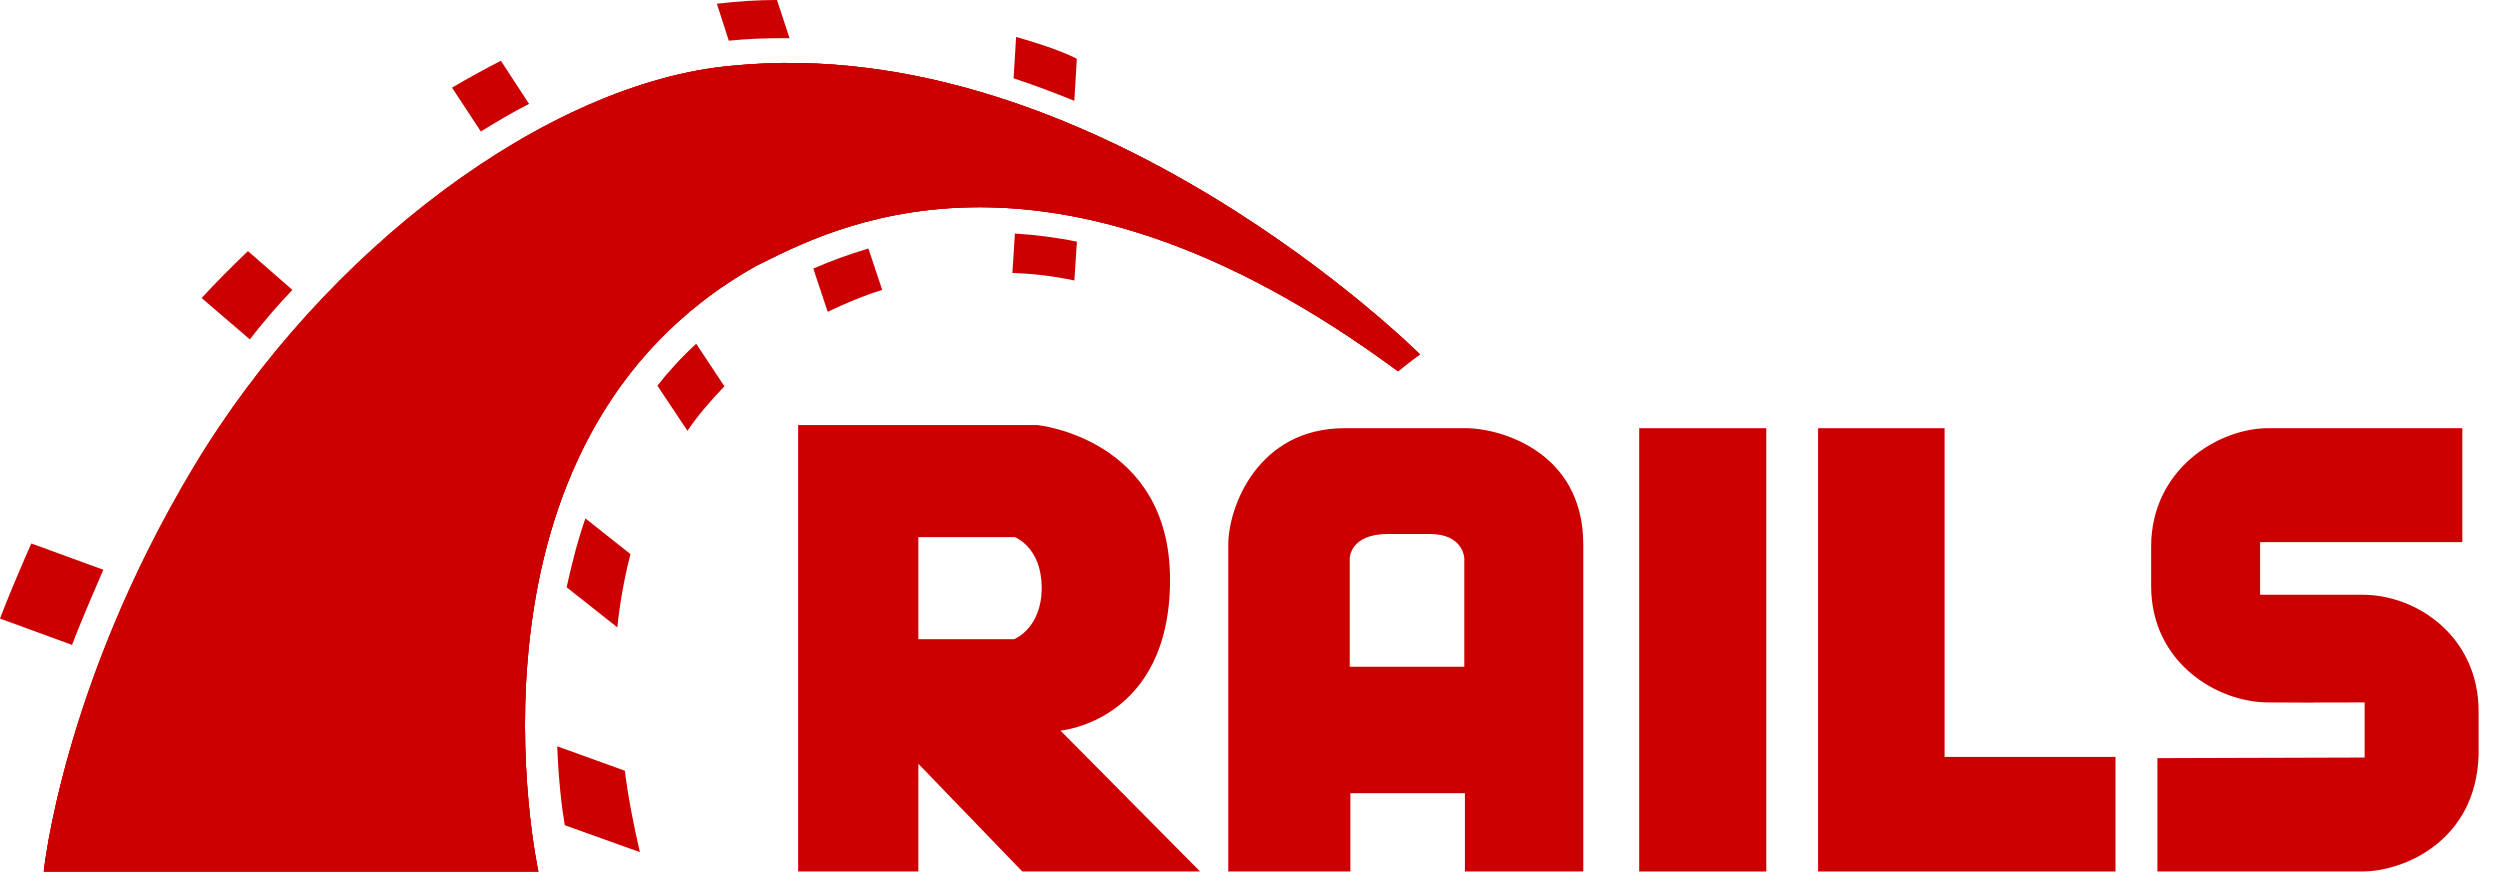
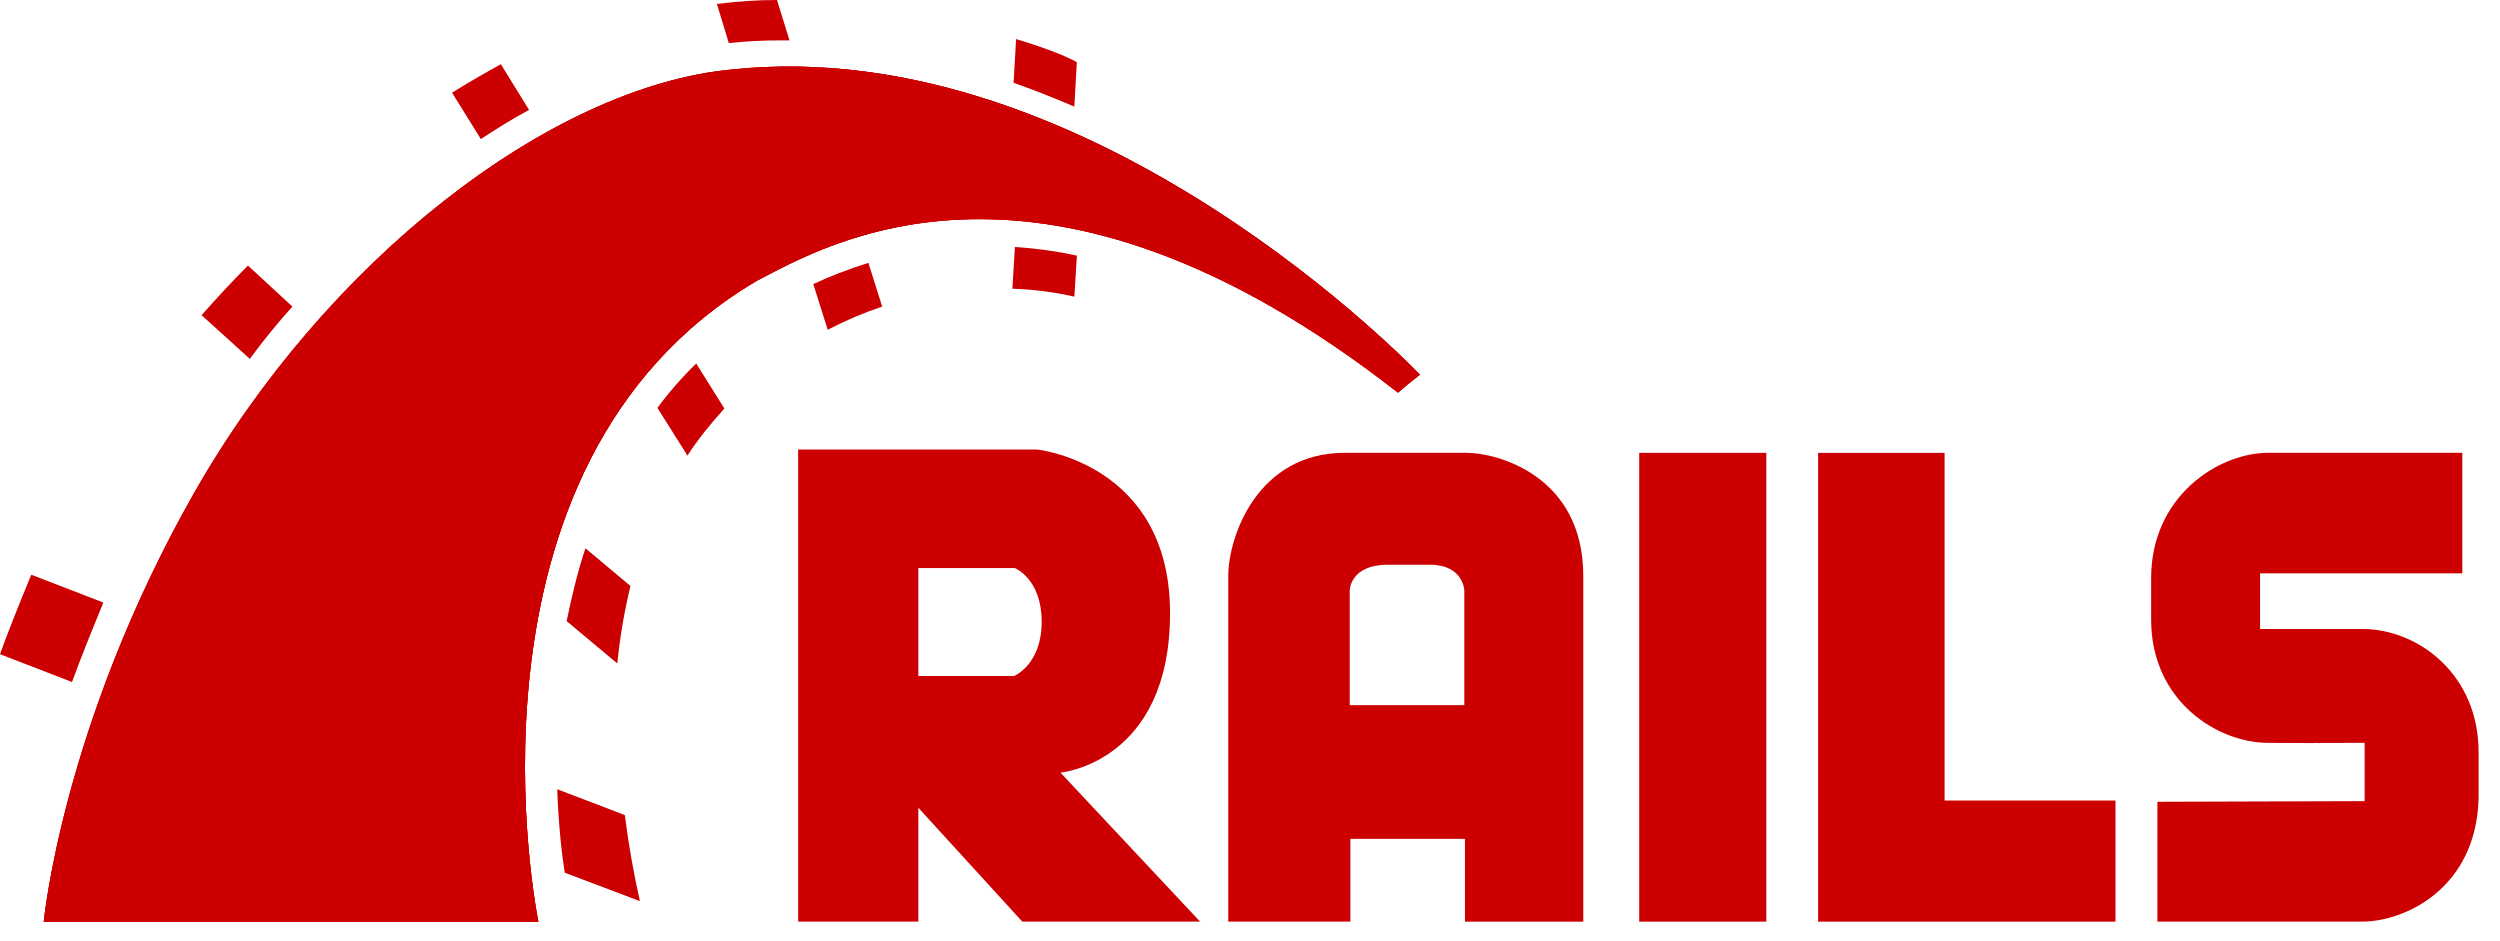
- <svg xmlns="http://www.w3.org/2000/svg" width="109" height="38" viewBox="0 0 109 38" fill="none">
-   <path fill-rule="evenodd" clip-rule="evenodd" d="M94.063 33.055V37.996H102.989C104.818 37.996 107.958 36.658 108.067 32.918V31.007C108.067 27.814 105.446 25.93 102.989 25.93H98.54V23.637H107.357V18.669H98.895C96.711 18.669 93.79 20.47 93.79 23.828V25.548C93.79 28.905 96.683 30.625 98.895 30.625C105.037 30.652 97.421 30.625 103.098 30.625V33.028M46.237 31.854C46.237 31.854 51.014 31.444 51.014 25.275C51.014 19.105 45.227 18.532 45.227 18.532H34.799V37.996H40.04V33.3L44.572 37.996H52.324L46.237 31.854ZM44.217 27.868H40.04V23.419H44.244C44.244 23.419 45.418 23.855 45.418 25.63C45.418 27.404 44.217 27.868 44.217 27.868ZM63.953 18.669H58.63C54.836 18.669 53.553 22.108 53.553 23.746V37.996H58.876V34.583H63.871V37.996H69.031V23.746C69.031 19.597 65.263 18.669 63.953 18.669ZM63.871 29.069H58.848V24.347C58.848 24.347 58.848 23.282 60.514 23.282H62.343C63.817 23.282 63.844 24.347 63.844 24.347V29.069H63.871Z" fill="#CC0000" />
-   <path d="M77.01 18.67H71.469V37.997H77.01V18.67Z" fill="#CC0000" />
-   <path fill-rule="evenodd" clip-rule="evenodd" d="M84.784 33.001V18.67H79.269V33.001V37.997H84.784H92.236V33.001H84.784Z" fill="#CC0000" />
-   <path fill-rule="evenodd" clip-rule="evenodd" d="M1.908 37.999H23.474C23.474 37.999 19.352 19.191 33.001 11.575C35.976 10.128 45.449 4.723 60.954 16.188C61.445 15.779 61.909 15.451 61.909 15.451C61.909 15.451 47.714 1.283 31.909 2.867C23.965 3.576 14.192 10.81 8.46 20.365C2.727 29.919 1.908 37.999 1.908 37.999Z" fill="#CC0000" />
-   <path fill-rule="evenodd" clip-rule="evenodd" d="M1.908 37.999H23.474C23.474 37.999 19.352 19.191 33.001 11.575C35.976 10.128 45.449 4.723 60.954 16.188C61.445 15.779 61.909 15.451 61.909 15.451C61.909 15.451 47.714 1.283 31.909 2.867C23.965 3.576 14.192 10.81 8.46 20.365C2.727 29.919 1.908 37.999 1.908 37.999Z" fill="#CC0000" />
-   <path fill-rule="evenodd" clip-rule="evenodd" d="M1.908 37.999H23.474C23.474 37.999 19.352 19.191 33.001 11.575C35.976 10.128 45.449 4.723 60.954 16.188C61.445 15.778 61.909 15.451 61.909 15.451C61.909 15.451 47.714 1.283 31.909 2.867C23.938 3.576 14.165 10.81 8.432 20.365C2.7 29.919 1.908 37.999 1.908 37.999ZM46.841 4.395L46.95 2.566C46.704 2.43 46.022 2.102 44.302 1.611L44.193 3.413C45.094 3.713 45.967 4.04 46.841 4.395Z" fill="#CC0000" />
-   <path fill-rule="evenodd" clip-rule="evenodd" d="M44.25 10.182L44.141 11.902C45.042 11.929 45.943 12.038 46.843 12.229L46.953 10.537C46.025 10.346 45.124 10.237 44.25 10.182ZM34.15 1.665H34.423L33.877 0C33.031 0 32.157 0.055 31.256 0.164L31.775 1.774C32.566 1.692 33.358 1.665 34.15 1.665ZM35.46 11.711L36.088 13.594C36.88 13.212 37.671 12.885 38.463 12.639L37.862 10.837C36.934 11.11 36.143 11.411 35.46 11.711ZM23.067 4.531L21.838 2.648C21.156 3.003 20.446 3.385 19.709 3.822L20.965 5.733C21.675 5.296 22.357 4.886 23.067 4.531ZM28.663 16.816L29.973 18.781C30.437 18.099 30.983 17.471 31.584 16.843L30.355 14.987C29.727 15.56 29.154 16.188 28.663 16.816ZM24.705 25.605L26.916 27.353C27.025 26.288 27.216 25.223 27.489 24.159L25.524 22.603C25.169 23.613 24.923 24.623 24.705 25.605ZM12.748 12.639L10.81 10.947C10.1 11.629 9.418 12.311 8.79 12.994L10.892 14.796C11.465 14.059 12.093 13.321 12.748 12.639ZM4.504 24.841L1.365 23.695C0.846 24.869 0.273 26.233 0 26.97L3.139 28.117C3.494 27.189 4.067 25.851 4.504 24.841ZM24.295 32.539C24.35 33.986 24.486 35.16 24.623 35.979L27.899 37.153C27.653 36.088 27.407 34.887 27.243 33.604L24.295 32.539Z" fill="#CC0000" />
+ <svg xmlns="http://www.w3.org/2000/svg" width="109" height="41" fill="none">
+   <path fill="#C00" fill-rule="evenodd" d="M94.063 34.958v5.225h8.926c1.829 0 4.969-1.414 5.078-5.37v-2.02c0-3.378-2.621-5.37-5.078-5.37h-4.45v-2.425h8.818v-5.255h-8.462c-2.184 0-5.105 1.906-5.105 5.457v1.819c0 3.55 2.893 5.37 5.105 5.37 6.142.028-1.474 0 4.203 0v2.54m-56.861-1.242s4.777-.433 4.777-6.957c0-6.525-5.787-7.13-5.787-7.13H34.799v20.583h5.241v-4.965l4.532 4.965h7.752l-6.087-6.496Zm-2.02-4.214H40.04v-4.706h4.204s1.174.462 1.174 2.338c0 1.877-1.201 2.367-1.201 2.367Zm19.736-9.73H58.63c-3.794 0-5.077 3.638-5.077 5.37v15.07h5.323v-3.609h4.995v3.61h5.16v-15.07c0-4.389-3.768-5.37-5.078-5.37Zm-.082 11h-5.023v-4.995s0-1.126 1.666-1.126h1.828c1.475 0 1.502 1.126 1.502 1.126v4.995h.027Z" clip-rule="evenodd" />
+   <path fill="#C00" d="M77.01 19.744H71.47v20.44h5.541v-20.44Z" />
+   <path fill="#C00" fill-rule="evenodd" d="M84.784 34.9V19.745h-5.515v20.44H92.236v-5.283h-7.452ZM1.908 40.187h21.566S19.352 20.296 33 12.24c2.975-1.53 12.448-7.246 27.953 4.879.491-.433.955-.78.955-.78s-14.195-14.983-30-13.308c-7.944.75-17.717 8.4-23.45 18.505-5.732 10.104-6.55 18.65-6.55 18.65Z" clip-rule="evenodd" />
+   <path fill="#C00" fill-rule="evenodd" d="M1.908 40.187h21.566S19.352 20.296 33 12.24c2.975-1.53 12.448-7.246 27.953 4.879.491-.433.955-.78.955-.78s-14.195-14.983-30-13.308c-7.944.75-17.717 8.4-23.45 18.505-5.732 10.104-6.55 18.65-6.55 18.65Z" clip-rule="evenodd" />
+   <path fill="#C00" fill-rule="evenodd" d="M1.908 40.187h21.566S19.352 20.296 33 12.24c2.975-1.53 12.448-7.246 27.953 4.879.491-.433.955-.78.955-.78s-14.195-14.983-30-13.308c-7.971.75-17.744 8.4-23.477 18.505C2.7 31.64 1.908 40.187 1.908 40.187ZM46.841 4.648l.109-1.934c-.246-.144-.928-.49-2.648-1.01l-.11 1.905c.902.318 1.775.664 2.649 1.04Z" clip-rule="evenodd" />
+   <path fill="#C00" fill-rule="evenodd" d="m44.25 10.768-.11 1.82c.902.028 1.803.143 2.703.346l.11-1.79a18.342 18.342 0 0 0-2.703-.376Zm-10.1-9.007h.273L33.877 0c-.846 0-1.72.058-2.62.173l.518 1.704a21.8 21.8 0 0 1 2.375-.116Zm1.31 10.624.628 1.992a16.73 16.73 0 0 1 2.375-1.01l-.6-1.906c-.929.289-1.72.606-2.403.924ZM23.067 4.792 21.838 2.8c-.682.376-1.392.78-2.129 1.242l1.256 2.02c.71-.461 1.392-.894 2.102-1.27Zm5.596 12.992 1.31 2.078c.464-.721 1.01-1.385 1.61-2.05l-1.228-1.963a15.671 15.671 0 0 0-1.692 1.935Zm-3.958 9.296 2.21 1.847c.11-1.126.301-2.252.574-3.378l-1.965-1.645c-.355 1.068-.6 2.136-.82 3.176ZM12.748 13.367l-1.938-1.79a48.79 48.79 0 0 0-2.02 2.165l2.102 1.905a28.842 28.842 0 0 1 1.856-2.28ZM4.504 26.27l-3.14-1.212C.847 26.3.274 27.744 0 28.523l3.14 1.213c.354-.982.927-2.397 1.364-3.465Zm19.791 8.141c.055 1.53.191 2.772.328 3.638l3.276 1.241a40.135 40.135 0 0 1-.656-3.753l-2.948-1.126Z" clip-rule="evenodd" />
</svg>
